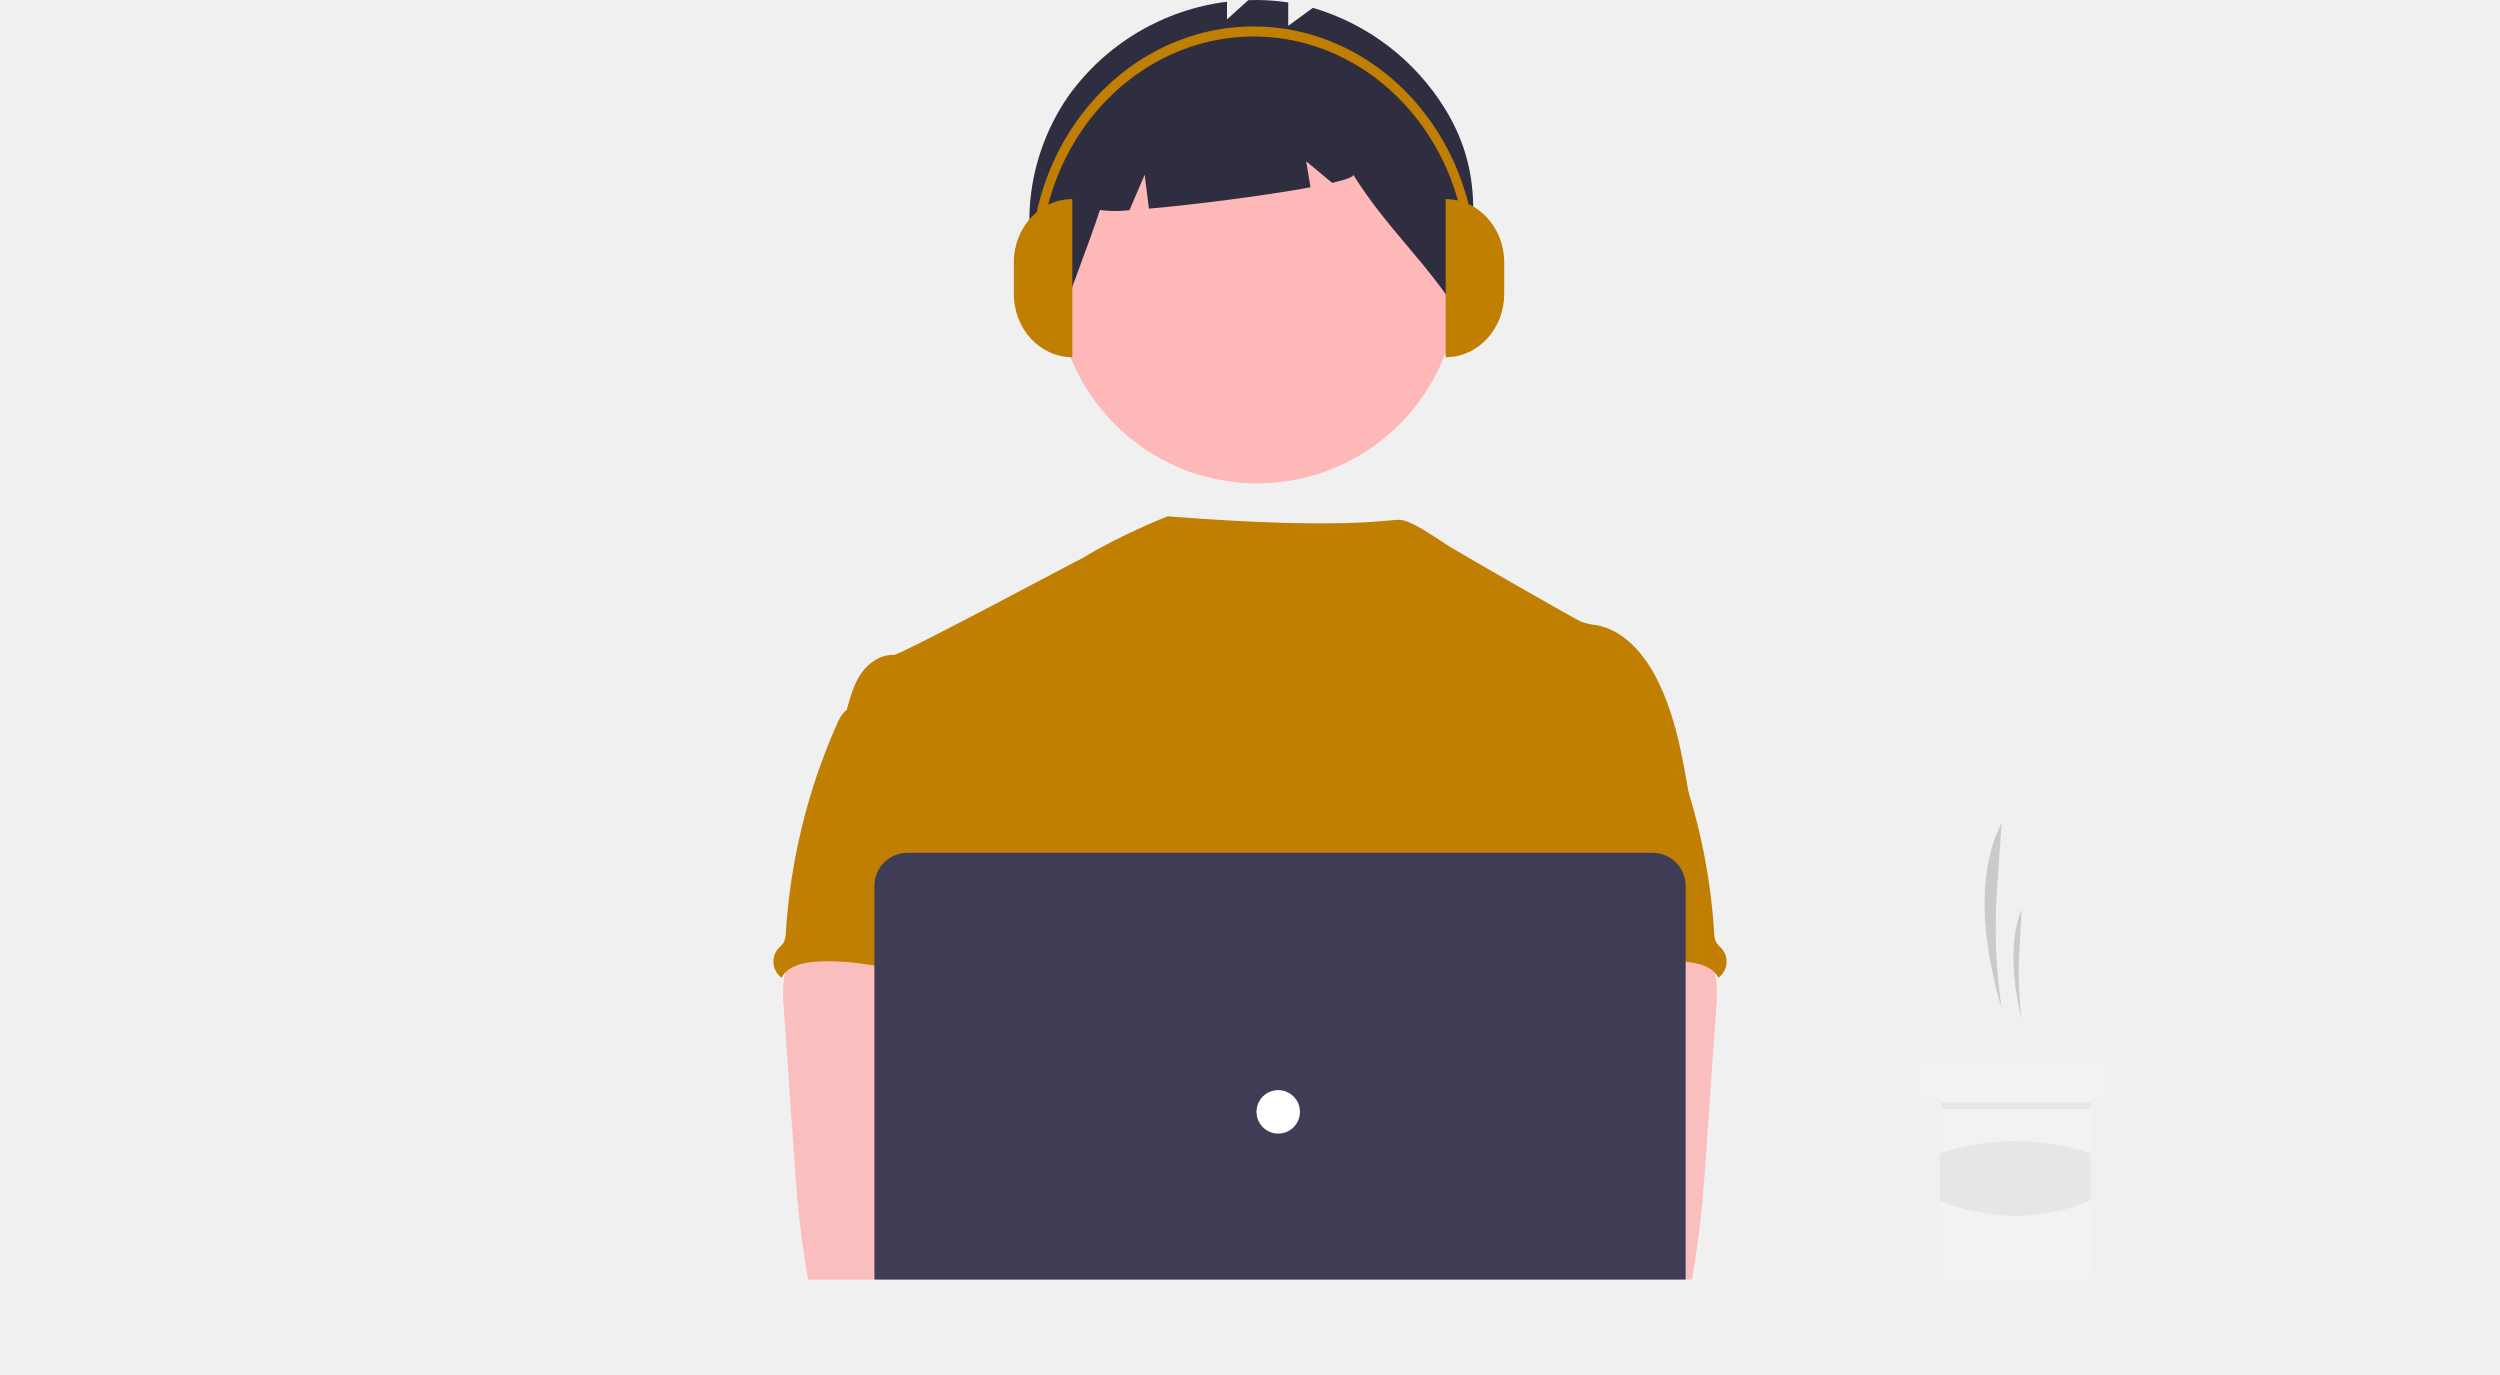
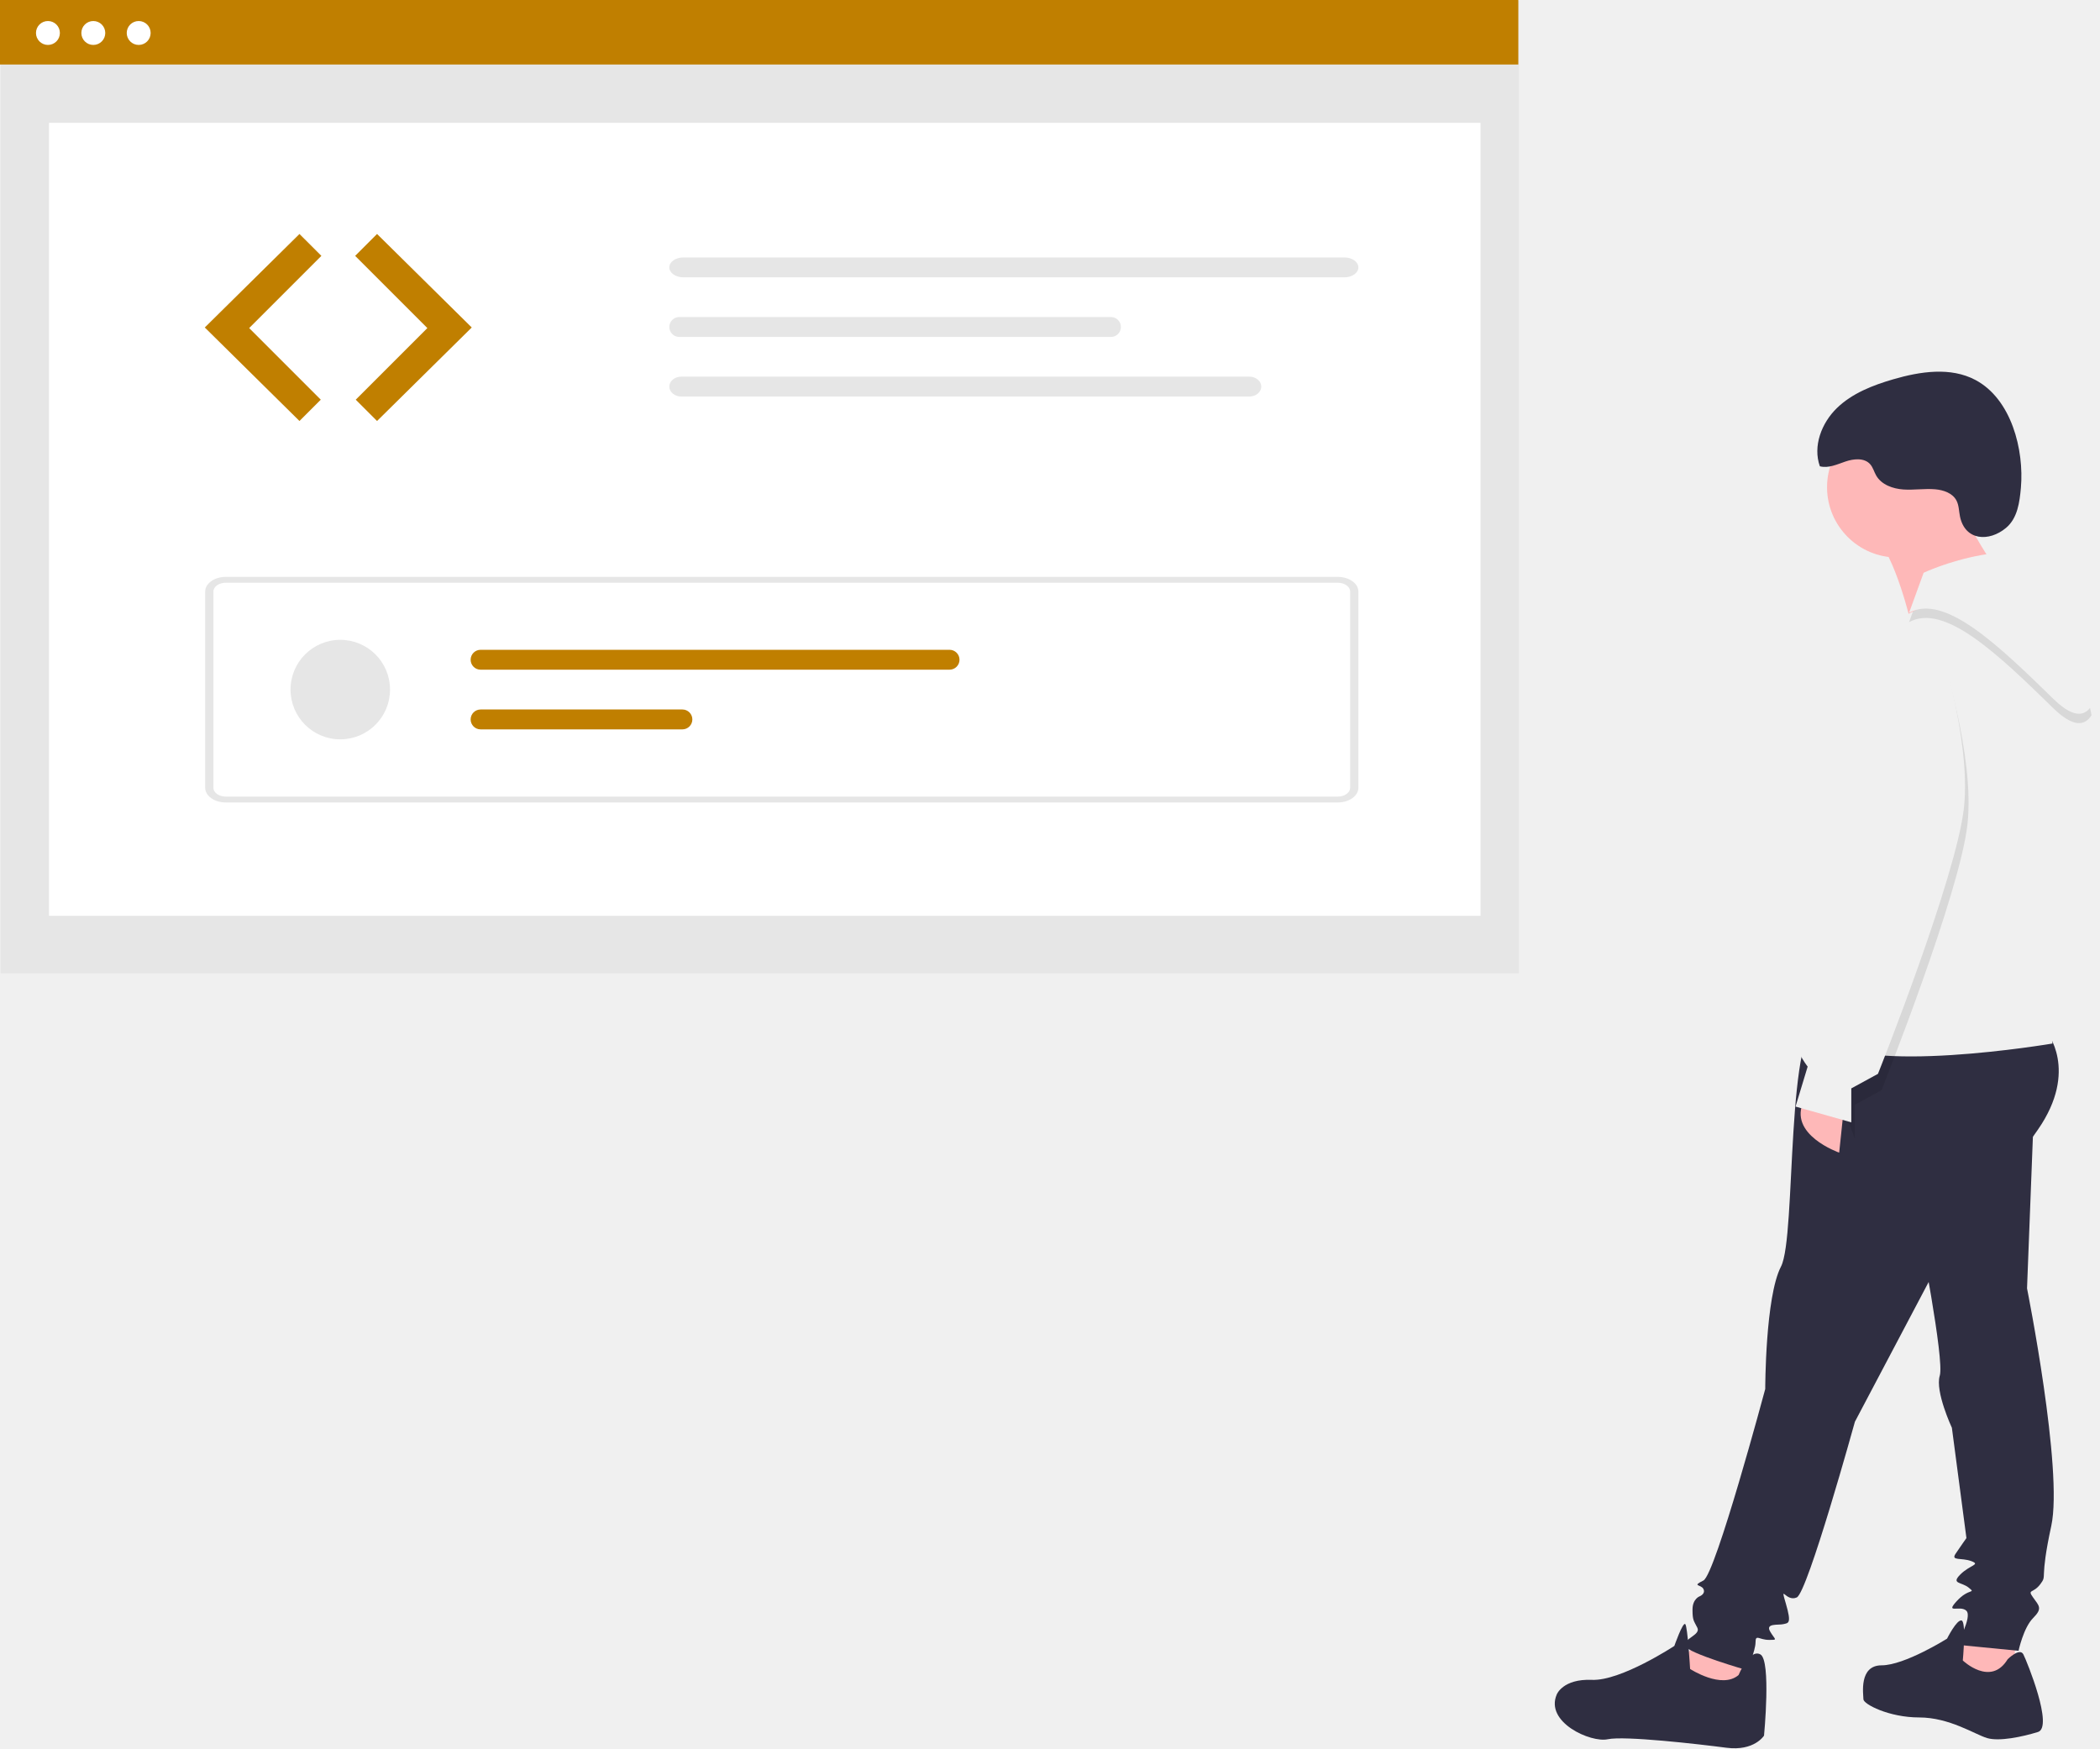
- <svg xmlns="http://www.w3.org/2000/svg" data-name="Layer 1" width="878.63" height="483" viewBox="0 0 878.63 483">
-   <path d="M294.716,621.203c-19.511,14.544-25.04,40.135-25.04,40.135s26.104,2.009,45.615-12.535,25.04-40.135,25.04-40.135S314.227,606.659,294.716,621.203Z" transform="translate(-160.6848 -208.5)" fill="#f1f1f1" />
-   <path d="M302.844,628.032c-9.377,22.456-32.862,34.028-32.862,34.028s-8.281-24.837,1.096-47.293,32.862-34.028,32.862-34.028S312.221,605.576,302.844,628.032Z" transform="translate(-160.6848 -208.5)" fill="#f1f1f1" />
-   <path d="M864.187,563.114h0a194.657,194.657,0,0,1-1.633-42.195l1.633-23.307h0c-9,17.908-6.966,41.479,0,65.502Z" transform="translate(-160.6848 -208.5)" fill="#cacaca" />
-   <path d="M871.205,567.013h0a143.091,143.091,0,0,1-.786-25.116l.786-13.873h0C866.875,538.683,867.854,552.713,871.205,567.013Z" transform="translate(-160.6848 -208.5)" fill="#cacaca" />
-   <path d="M902.401,584.17v7.798a2.352,2.352,0,0,1-2.339,2.339h-3.899a.777.777,0,0,0-.78.78v63.943a2.351,2.351,0,0,1-2.339,2.339H845.476a2.341,2.341,0,0,1-2.339-2.339V595.087a.782.782,0,0,0-.78-.78H837.678a2.341,2.341,0,0,1-2.339-2.339v-7.798a2.336,2.336,0,0,1,2.339-2.339h62.383A2.346,2.346,0,0,1,902.401,584.17Z" transform="translate(-160.6848 -208.5)" fill="#f2f2f2" />
-   <rect x="682.522" y="387.445" width="52.246" height="2.339" fill="#e6e6e6" />
-   <path d="M895.383,630.369c-17.483,7.235-35.156,7.315-53.026,0v-16.481a83.274,83.274,0,0,1,53.026,0Z" transform="translate(-160.6848 -208.5)" fill="#e6e6e6" />
-   <circle id="fff0188c-9915-4c0d-8339-9317a77083e8" data-name="Ellipse 276" cx="441.853" cy="99.211" r="70.666" fill="#feb8b8" />
-   <path id="ac220ed6-7c3f-4d1e-8d82-3295770c496a-398" data-name="Path 1461" d="M668.54,246.746a81.614,81.614,0,0,0-46.43-35.492l-8.675,6.331v-8.22a75.123,75.123,0,0,0-14.032-.817l-7.485,6.772V209.11a80.834,80.834,0,0,0-55.763,33.169c-16.254,23.432-18.998,56.032-3.011,79.652,4.388-13.487,9.715-26.142,14.104-39.628a39.916,39.916,0,0,0,10.399.05l5.339-12.459,1.492,11.931c16.55-1.441,41.096-4.607,56.785-7.508l-1.526-9.154,9.128,7.606c4.806-1.106,7.66-2.11,7.425-2.877,11.668,18.811,25.948,30.826,37.616,49.637C678.337,293.006,683.437,270.951,668.54,246.746Z" transform="translate(-160.6848 -208.5)" fill="#2f2e41" />
-   <path d="M754.52,489.43c-2.43-14.619-4.936-29.519-11.731-42.689-4.466-8.626-11.554-16.847-21.11-18.552a20.422,20.422,0,0,1-5.497-1.272c-2.8-1.349-40.425-22.827-46.405-26.568-5.135-3.212-13.24-9.158-17.327-9.158-4.112-.09-19.878,3.579-81.414-1.231,0,0-16.905,6.663-29.985,14.743-.198-.131-63.869,34.06-66.261,33.97-4.53-.191-8.741,2.71-11.338,6.362-2.596,3.652-3.814,8.174-5.089,12.546,13.907,30.97,26.631,61.98,40.539,92.95a7.931,7.931,0,0,1,1.006,3.815,9.31,9.31,0,0,1-1.73,3.815c-6.82,10.956-6.603,24.736-5.858,37.613.746,12.877,1.668,26.478-4.087,38.02-1.565,3.169-3.601,6.069-5.089,9.238-3.486,7.177-4.746,30.131-2.71,37.842l255.121,7.309C730.067,673.102,754.52,489.43,754.52,489.43Z" transform="translate(-160.6848 -208.5)" fill="#c07f00" />
-   <path id="bb46eb08-8e3e-4ac5-913b-26d221d967b9-399" data-name="Path 1421" d="M436.31,551.903a45.043,45.043,0,0,0-.153,11.109l3.657,52.513c.343,4.949.681,9.887,1.146,14.824.877,9.581,2.188,19.086,3.815,28.578a5.09,5.09,0,0,0,5.216,4.949c16.096,3.406,32.726,3.27,49.153,2.342,25.067-1.399,89.198-4.046,93.116-9.136s1.635-13.322-3.474-17.438-89.739-14.149-89.739-14.149c.827-6.553,3.321-12.724,5.688-18.946,4.25-11.035,8.22-22.432,8.297-34.253s-4.377-24.25-14.061-31.022c-7.966-5.56-18.221-6.591-27.928-6.362-7.062.203-19.265-1.489-25.716,1.272C440.223,538.431,437.264,546.905,436.31,551.903Z" transform="translate(-160.6848 -208.5)" fill="#fbbebe" />
-   <path id="efe93a1e-ccdd-49fd-af5f-e26394aa0937-400" data-name="Path 1430" d="M457.627,458.523a13.17,13.17,0,0,0-2.824,4.518A213.588,213.588,0,0,0,436.862,536.356a7.329,7.329,0,0,1-.827,3.55,15.535,15.535,0,0,1-1.87,2.023,7.024,7.024,0,0,0,.84,9.898q.173.146.356.281c2.099-3.951,7.125-5.242,11.592-5.586,21.389-1.692,42.282,8.259,63.734,7.508-1.514-5.23-3.691-10.256-4.925-15.548-5.459-23.502,8.156-49.089-.191-71.726-1.667-4.53-4.453-8.983-8.843-10.968a23.555,23.555,0,0,0-5.662-1.499c-5.421-.98-16.212-5.166-21.453-3.486-1.935.624-2.697,2.443-4.301,3.542C462.877,455.902,459.646,456.474,457.627,458.523Z" transform="translate(-160.6848 -208.5)" fill="#c07f00" />
-   <path id="a38c3c09-000b-42b7-8619-0229d8aff5e9-401" data-name="Path 1421" d="M754.672,536.183c-6.451-2.762-18.653-1.069-25.716-1.272-9.707-.229-19.962.802-27.928,6.362-9.684,6.772-14.137,19.201-14.061,31.022s4.046,23.218,8.297,34.253c2.366,6.222,4.861,12.393,5.688,18.946,0,0-84.63,10.034-89.739,14.149s-7.392,12.348-3.474,17.438,126.173,10.2,142.269,6.794a5.09,5.09,0,0,0,5.216-4.949c1.627-9.491,2.937-18.996,3.815-28.578.465-4.937.802-9.874,1.146-14.824l3.657-52.513a45.043,45.043,0,0,0-.153-11.109C762.736,546.905,759.777,538.431,754.672,536.183Z" transform="translate(-160.6848 -208.5)" fill="#fbbebe" />
-   <path id="bd3879bf-5d05-49be-b690-c4d97e29a2ab-402" data-name="Path 1430" d="M734.687,454.346c-1.603-1.099-2.366-2.918-4.301-3.542-5.241-1.68-16.032,2.507-21.453,3.486a23.555,23.555,0,0,0-5.662,1.499c-4.389,1.985-7.175,6.438-8.843,10.968-8.347,22.637,5.268,48.224-.191,71.726-1.234,5.293-3.411,10.318-4.925,15.548,21.453.751,42.346-9.2,63.734-7.508,4.467.343,9.493,1.635,11.592,5.586q.183-.135.356-.281a7.024,7.024,0,0,0,.84-9.898,15.535,15.535,0,0,1-1.87-2.023,7.329,7.329,0,0,1-.827-3.55,213.588,213.588,0,0,0-17.941-73.316,13.17,13.17,0,0,0-2.824-4.518C740.354,456.474,737.123,455.902,734.687,454.346Z" transform="translate(-160.6848 -208.5)" fill="#c07f00" />
-   <circle cx="420.924" cy="438.81" r="19.073" fill="#fbbebe" />
-   <circle cx="463.156" cy="438.81" r="19.073" fill="#fbbebe" />
-   <path d="M741.572,690.288H479.542a11.552,11.552,0,0,1-11.539-11.539V519.783a11.552,11.552,0,0,1,11.539-11.539H741.572a11.552,11.552,0,0,1,11.539,11.539V678.75A11.552,11.552,0,0,1,741.572,690.288Z" transform="translate(-160.6848 -208.5)" fill="#3f3d56" />
-   <circle id="bf1cdf42-3b4f-4239-91c9-f6802a29e918" data-name="Ellipse 263" cx="449.236" cy="390.766" r="7.635" fill="#fff" />
-   <polygon points="878.63 449.724 0 449.724 0 476.724 51.97 476.724 51.97 483 826.68 483 826.68 476.724 878.63 476.724 878.63 449.724" fill="#f1f1f1" />
-   <path d="M537.556,334.049h0c-11.355,0-20.559-9.952-20.559-22.229h0V300.705c0-12.277,9.205-22.229,20.559-22.229h0v55.574Z" transform="translate(-160.6848 -208.5)" fill="#c07f00" />
-   <path d="M668.779,278.476h0c11.355,0,20.559,9.952,20.559,22.229v11.115c0,12.277-9.205,22.229-20.559,22.229h0V278.476Z" transform="translate(-160.6848 -208.5)" fill="#c07f00" />
-   <path d="M679.553,302.452h-3.262c0-44.73-33.656-81.121-75.026-81.121-41.369,0-75.026,36.391-75.026,81.121h-3.262c0-46.675,35.12-84.648,78.288-84.648C644.433,217.804,679.553,255.777,679.553,302.452Z" transform="translate(-160.6848 -208.5)" fill="#c07f00" />
+ <svg xmlns="http://www.w3.org/2000/svg" data-name="Layer 1" width="845.724" height="704.031" viewBox="0 0 845.724 704.031">
+   <g id="f1503154-f50a-4680-8aa4-587be41cac87" data-name="Group 2">
+     <path id="a9e5a31c-10e6-4175-9779-4994367672f7-264" data-name="Path 4" d="M880.724,762.754l-1.464,19.525-29.773-9.762,12.2-14.643Z" transform="translate(-177.1378 -97.98434)" fill="#feb8b8" />
+     <path id="f499a4aa-6a35-40fc-8432-e4c7ab26d048-265" data-name="Path 5" d="M989.083,756.409l-1.467,19.035-16.595,2.441-9.762-9.274,11.226-18.06Z" transform="translate(-177.1378 -97.98434)" fill="#feb8b8" />
+     <path id="fb70bf31-eafd-4d8a-8310-5130d8d104e1-266" data-name="Path 6" d="M1001.285,513.336s13.179,15.619-3.417,39.536-36.607,47.346-36.607,47.346l-37.1,70.286s-19.036,68.822-23.429,70.774-6.833-5.857-4.393,2.44.976,7.81-.976,8.3-7.321-.488-5.369,2.929,3.417,3.417-.488,3.417-5.369-2.44-5.369.976-3.417,11.226-3.417,11.226-23.917-6.833-24.893-9.762,6.345-4.393,4.881-7.321-1.952-2.929-1.952-7.321,2.929-5.369,2.929-5.369,2.44-.976,1.464-2.929-4.881-.976,0-3.417,24.895-77.121,24.895-77.121,0-37.1,6.345-49.3,1.464-99.084,16.6-100.06S1001.285,513.336,1001.285,513.336Z" transform="translate(-177.1378 -97.98434)" fill="#2f2e41" />
+     <path id="a89455c2-275d-4b70-b13c-192fbe474176-267" data-name="Path 7" d="M996.404,541.157l-2.929,75.655s14.643,73.215,9.762,95.667-1.464,19.524-4.393,23.429-5.369,1.952-2.929,5.369,3.9,4.393,0,8.3-5.857,13.179-5.857,13.179l-24.893-2.44s6.345-11.226,3.9-13.667-8.786,1.464-3.9-3.9,7.81-2.929,4.881-5.369-7.321-1.464-3.417-5.369,8.3-3.9,4.393-5.369-8.3,0-6.345-2.929,4.393-6.345,4.393-6.345l-5.857-44.417s-6.833-14.643-4.881-20.988-8.3-58.572-8.3-58.572Z" transform="translate(-177.1378 -97.98434)" fill="#2f2e41" />
+     <path id="a3024be5-ad86-493a-9bfb-258ab58160a1-268" data-name="Path 8" d="M985.668,766.17s4.881-4.881,6.345-1.952,12.2,29.286,5.857,31.238-15.619,3.9-20.5,2.44-15.131-8.3-27.333-8.3-22.452-5.369-22.452-7.321-1.952-13.667,7.321-13.667,26.357-10.738,26.357-10.738,3.9-7.81,5.857-7.321.488,16.107.488,16.107S978.832,777.396,985.668,766.17Z" transform="translate(-177.1378 -97.98434)" fill="#2f2e41" />
+     <path id="a57c92ce-496a-44de-934b-3ddd78679762-269" data-name="Path 9" d="M877.308,772.515s4.393-10.738,8.786-8.3,1.464,32.7,1.464,32.7-3.9,6.345-15.131,4.881-41-4.881-47.834-3.417-25.381-6.833-20.5-18.06c0,0,2.44-6.345,14.155-5.857s33.191-13.667,33.191-13.667,3.417-9.762,4.393-8.786,1.952,18.06,1.952,18.06S870.475,778.372,877.308,772.515Z" transform="translate(-177.1378 -97.98434)" fill="#2f2e41" />
+     <circle id="fa315d33-3eeb-4d45-ab88-aeb0e9694c5a" data-name="Ellipse 2" cx="764.111" cy="196.196" r="28.31" fill="#feb8b8" />
+     <path id="fbae87ba-2986-46ef-9932-134b7e0cae24-270" data-name="Path 10" d="M963.213,296.132s15.131,30.262,20.5,33.191-36.607,20.989-36.607,20.989-6.833-29.774-15.131-36.119S963.213,296.132,963.213,296.132Z" transform="translate(-177.1378 -97.98434)" fill="#feb8b8" />
+     <path id="fc15680c-e415-4000-ac02-b1f296562473-271" data-name="Path 11" d="M919.773,543.597l-1.952,18.548s-20.988-7.321-14.155-20.988Z" transform="translate(-177.1378 -97.98434)" fill="#feb8b8" />
+     <path id="ae3770ab-4aa4-41b9-9f4d-4c69df699916-272" data-name="Path 12" d="M911.478,515.776c14.643,15.615,92.247,2.436,92.247,2.436l-.972-11.225,9.762-10.243-2.927-47.837s8.78-22.45,10.243-56.617a30.78,30.78,0,0,0-.378-6.278c-5.032-30.607-54.87-50.32-56.239-49.857-.689.227-8.025,4.05-15.681,8.072-8.789,4.617-17.994,9.5-17.994,9.5-11.716,4.4-9.762,74.687-13.67,81.031s0,28.3,0,28.3l-4.39,20.987S896.831,500.161,911.478,515.776Z" transform="translate(-177.1378 -97.98434)" fill="#f0f0f0" />
+     <path id="b41fb511-fd5e-48e5-b733-0d9230f6b6d5-273" data-name="Path 13" d="M958.783,360.824s13.667,41,10.738,68.822-34.655,107.382-34.655,107.382l-10.733,5.857v13.666l-7.553-20.458,20.77-43.428S911.433,342.765,958.783,360.824Z" transform="translate(-177.1378 -97.98434)" opacity="0.1" style="isolation:isolate" />
+     <path id="efbdbf49-3b58-4bc5-8391-5fbab31acdf7-274" data-name="Path 14" d="M945.965,348.522c14.161-7.808,35.639,12.7,58.09,34.657,8.063,7.883,12.726,7.09,15.4,2.832-5.032-30.607-54.87-50.32-56.239-49.857-.689.227-8.025,4.05-15.681,8.072Z" transform="translate(-177.1378 -97.98434)" opacity="0.1" style="isolation:isolate" />
+     <path id="a2828270-d54b-4ede-bb2b-8639f55947f0-275" data-name="Path 15" d="M945.972,344.749l5.857-16.107s40.024-19.036,66.381,0l4.393,27.333s3.9,45.393-18.548,23.429S960.125,336.939,945.972,344.749Z" transform="translate(-177.1378 -97.98434)" fill="#f0f0f0" />
+     <path id="f68da632-d878-40c3-a103-67cfc5c970db-276" data-name="Path 16" d="M957.357,354.216s13.667,41,10.738,68.822-34.655,107.382-34.655,107.382l-10.738,5.861v13.667l-22.452-6.345,4.881-16.107s-7.81-9.762-2.44-12.691,4.393-19.036,4.393-19.036S910.011,336.156,957.357,354.216Z" transform="translate(-177.1378 -97.98434)" fill="#f0f0f0" />
+     <path id="f57115f6-7f5b-4177-880b-f5eff1305e5b-277" data-name="Path 17" d="M966.487,306.031c-.462-2.188-.4-4.542-1.448-6.517-1.573-2.961-5.188-4.2-8.529-4.492-4.265-.371-8.562.367-12.833.075s-8.833-1.92-10.959-5.635c-.848-1.482-1.266-3.227-2.391-4.512-2.341-2.674-6.608-2.26-9.972-1.114s-6.873,2.82-10.312,1.924c-2.892-8.091.669-17.424,6.828-23.415s14.465-9.215,22.715-11.618c10.881-3.17,23.126-5.043,33.13.282,14.507,7.721,19.626,28.158,18.288,43.39-.506,5.758-1.333,12.278-5.988,16.165C978.194,316.262,968.547,315.773,966.487,306.031Z" transform="translate(-177.1378 -97.98434)" fill="#2f2e41" />
+     <rect id="e1abf0e4-070b-4c82-8a12-ebedd4e3db02" data-name="Rectangle 1" x="0.262" y="0.347" width="611.461" height="391.607" fill="#e6e6e6" />
+     <rect id="ace8bea0-82e8-49b8-a50c-1e1cb532084f" data-name="Rectangle 2" x="19.746" y="49.464" width="576.492" height="319.322" fill="#fff" />
+     <rect id="b540f353-e277-4512-bc56-a133cea2858b" data-name="Rectangle 3" width="611.461" height="25.977" fill="#c07f00" />
+     <circle id="b2b285b5-c1c3-4b12-9710-2898c7239781" data-name="Ellipse 3" cx="19.305" cy="13.281" r="4.815" fill="#fff" />
+     <circle id="a5a428bb-42a2-4f57-9e6c-9979c01a2490" data-name="Ellipse 4" cx="37.58" cy="13.281" r="4.815" fill="#fff" />
+     <circle id="a9929a25-14ce-4464-bac9-4165f1e3fae6" data-name="Ellipse 5" cx="55.855" cy="13.281" r="4.815" fill="#fff" />
+     <path id="b4a2d72b-abc3-4d2f-a2b8-a2aff6897b26-278" data-name="Path 37" d="M297.743,192.205l-38.133,37.657,38.133,37.656,8.58-8.58-28.835-28.839,29.076-29.076Z" transform="translate(-177.1378 -97.98434)" fill="#c07f00" />
+     <path id="b5120d89-6cbe-4bfa-9a1b-cf9b07deff91-279" data-name="Path 38" d="M328.988,192.205l38.132,37.657-38.132,37.656-8.58-8.58,28.837-28.838-29.078-29.077Z" transform="translate(-177.1378 -97.98434)" fill="#c07f00" />
+     <path id="a31271bd-8e2f-469b-8cee-8b6db3f92f99-280" data-name="Path 65" d="M452.332,201.655c-3.119,0-5.647,1.794-5.647,4.006s2.528,4.006,5.647,4.006h266.214c3.119,0,5.647-1.794,5.647-4.006s-2.528-4.006-5.647-4.006Z" transform="translate(-177.1378 -97.98434)" fill="#e6e6e6" />
+     <path id="bf577952-0fd5-43e0-be6b-ea1966b51a93-281" data-name="Path 78" d="M715.899,421.134h-447.838c-4.578,0-8.288-2.643-8.293-5.9v-79.042c.005-3.257,3.715-5.9,8.293-5.9h447.838c4.578,0,8.288,2.643,8.293,5.9v79.041C724.188,418.49,720.477,421.13,715.899,421.134Zm-447.838-88.484c-2.747,0-4.973,1.586-4.976,3.54v79.041c0,1.954,2.229,3.538,4.976,3.54h447.838c2.747,0,4.973-1.586,4.976-3.54v-79.039c0-1.954-2.229-3.538-4.976-3.54Z" transform="translate(-177.1378 -97.98434)" fill="#e6e6e6" />
+     <circle id="f7f4957b-eaa8-456b-bf02-bacf7de3ef80" data-name="Ellipse 13" cx="137.04" cy="277.695" r="20.036" fill="#e6e6e6" />
+     <path id="fb0f055d-da6e-47f2-bb6d-7ff26d7b746a-282" data-name="Path 79" d="M370.688,359.655a4.006,4.006,0,0,0-.01,8.012H559.549a4.006,4.006,0,0,0,0-8.012Z" transform="translate(-177.1378 -97.98434)" fill="#c07f00" />
+     <path id="bfcde504-8c45-4d21-843b-87b1f7e22ce0-283" data-name="Path 80" d="M370.688,383.692a4.006,4.006,0,0,0-.01,8.012h81.276a4.006,4.006,0,0,0,.01-8.012H370.688Z" transform="translate(-177.1378 -97.98434)" fill="#c07f00" />
+     <path id="a66699ea-75f1-4575-b6d5-52b0b1f8e30c-284" data-name="Path 81" d="M450.388,225.655a4.019,4.019,0,0,0,0,8.012h174.47a4.019,4.019,0,0,0,0-8.012Z" transform="translate(-177.1378 -97.98434)" fill="#e6e6e6" />
+     <path id="bbc4ca7b-25d4-4c7e-b3d4-0411f69bd48f-285" data-name="Path 82" d="M451.536,249.655c-2.679,0-4.851,1.794-4.851,4.006s2.172,4.006,4.851,4.006h228.7c2.679,0,4.851-1.794,4.851-4.006s-2.172-4.006-4.851-4.006Z" transform="translate(-177.1378 -97.98434)" fill="#e6e6e6" />
+   </g>
</svg>
